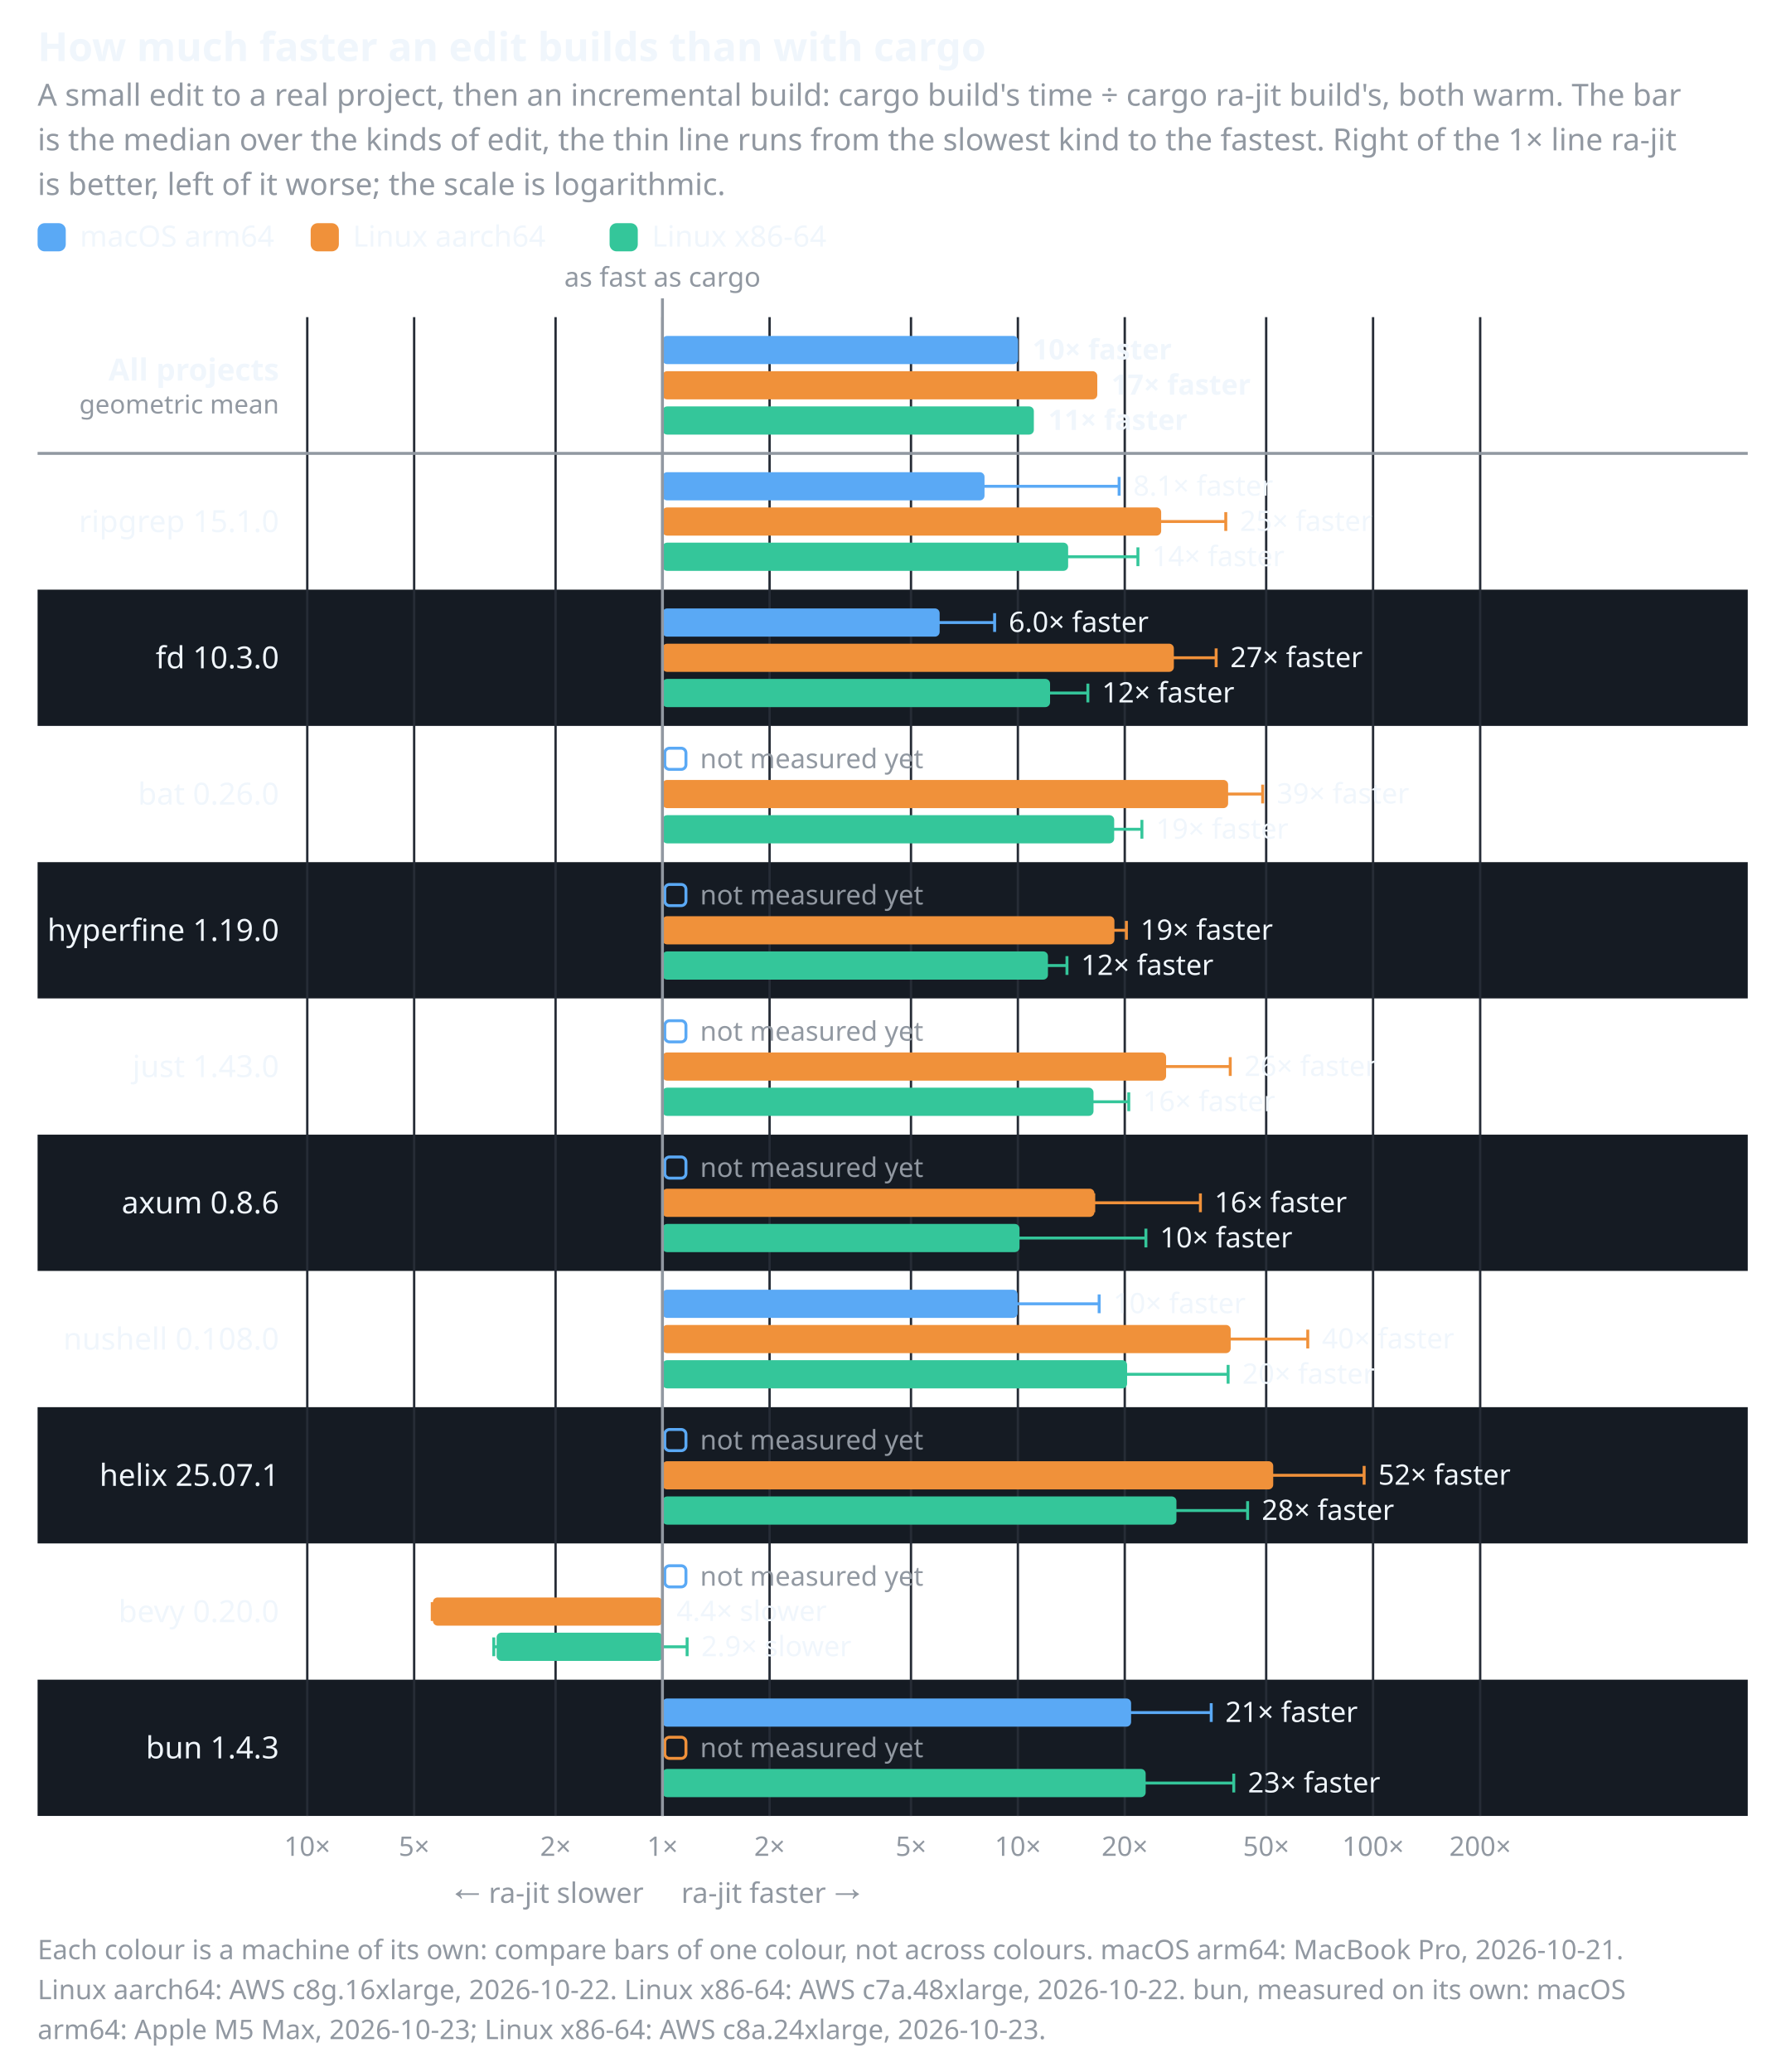
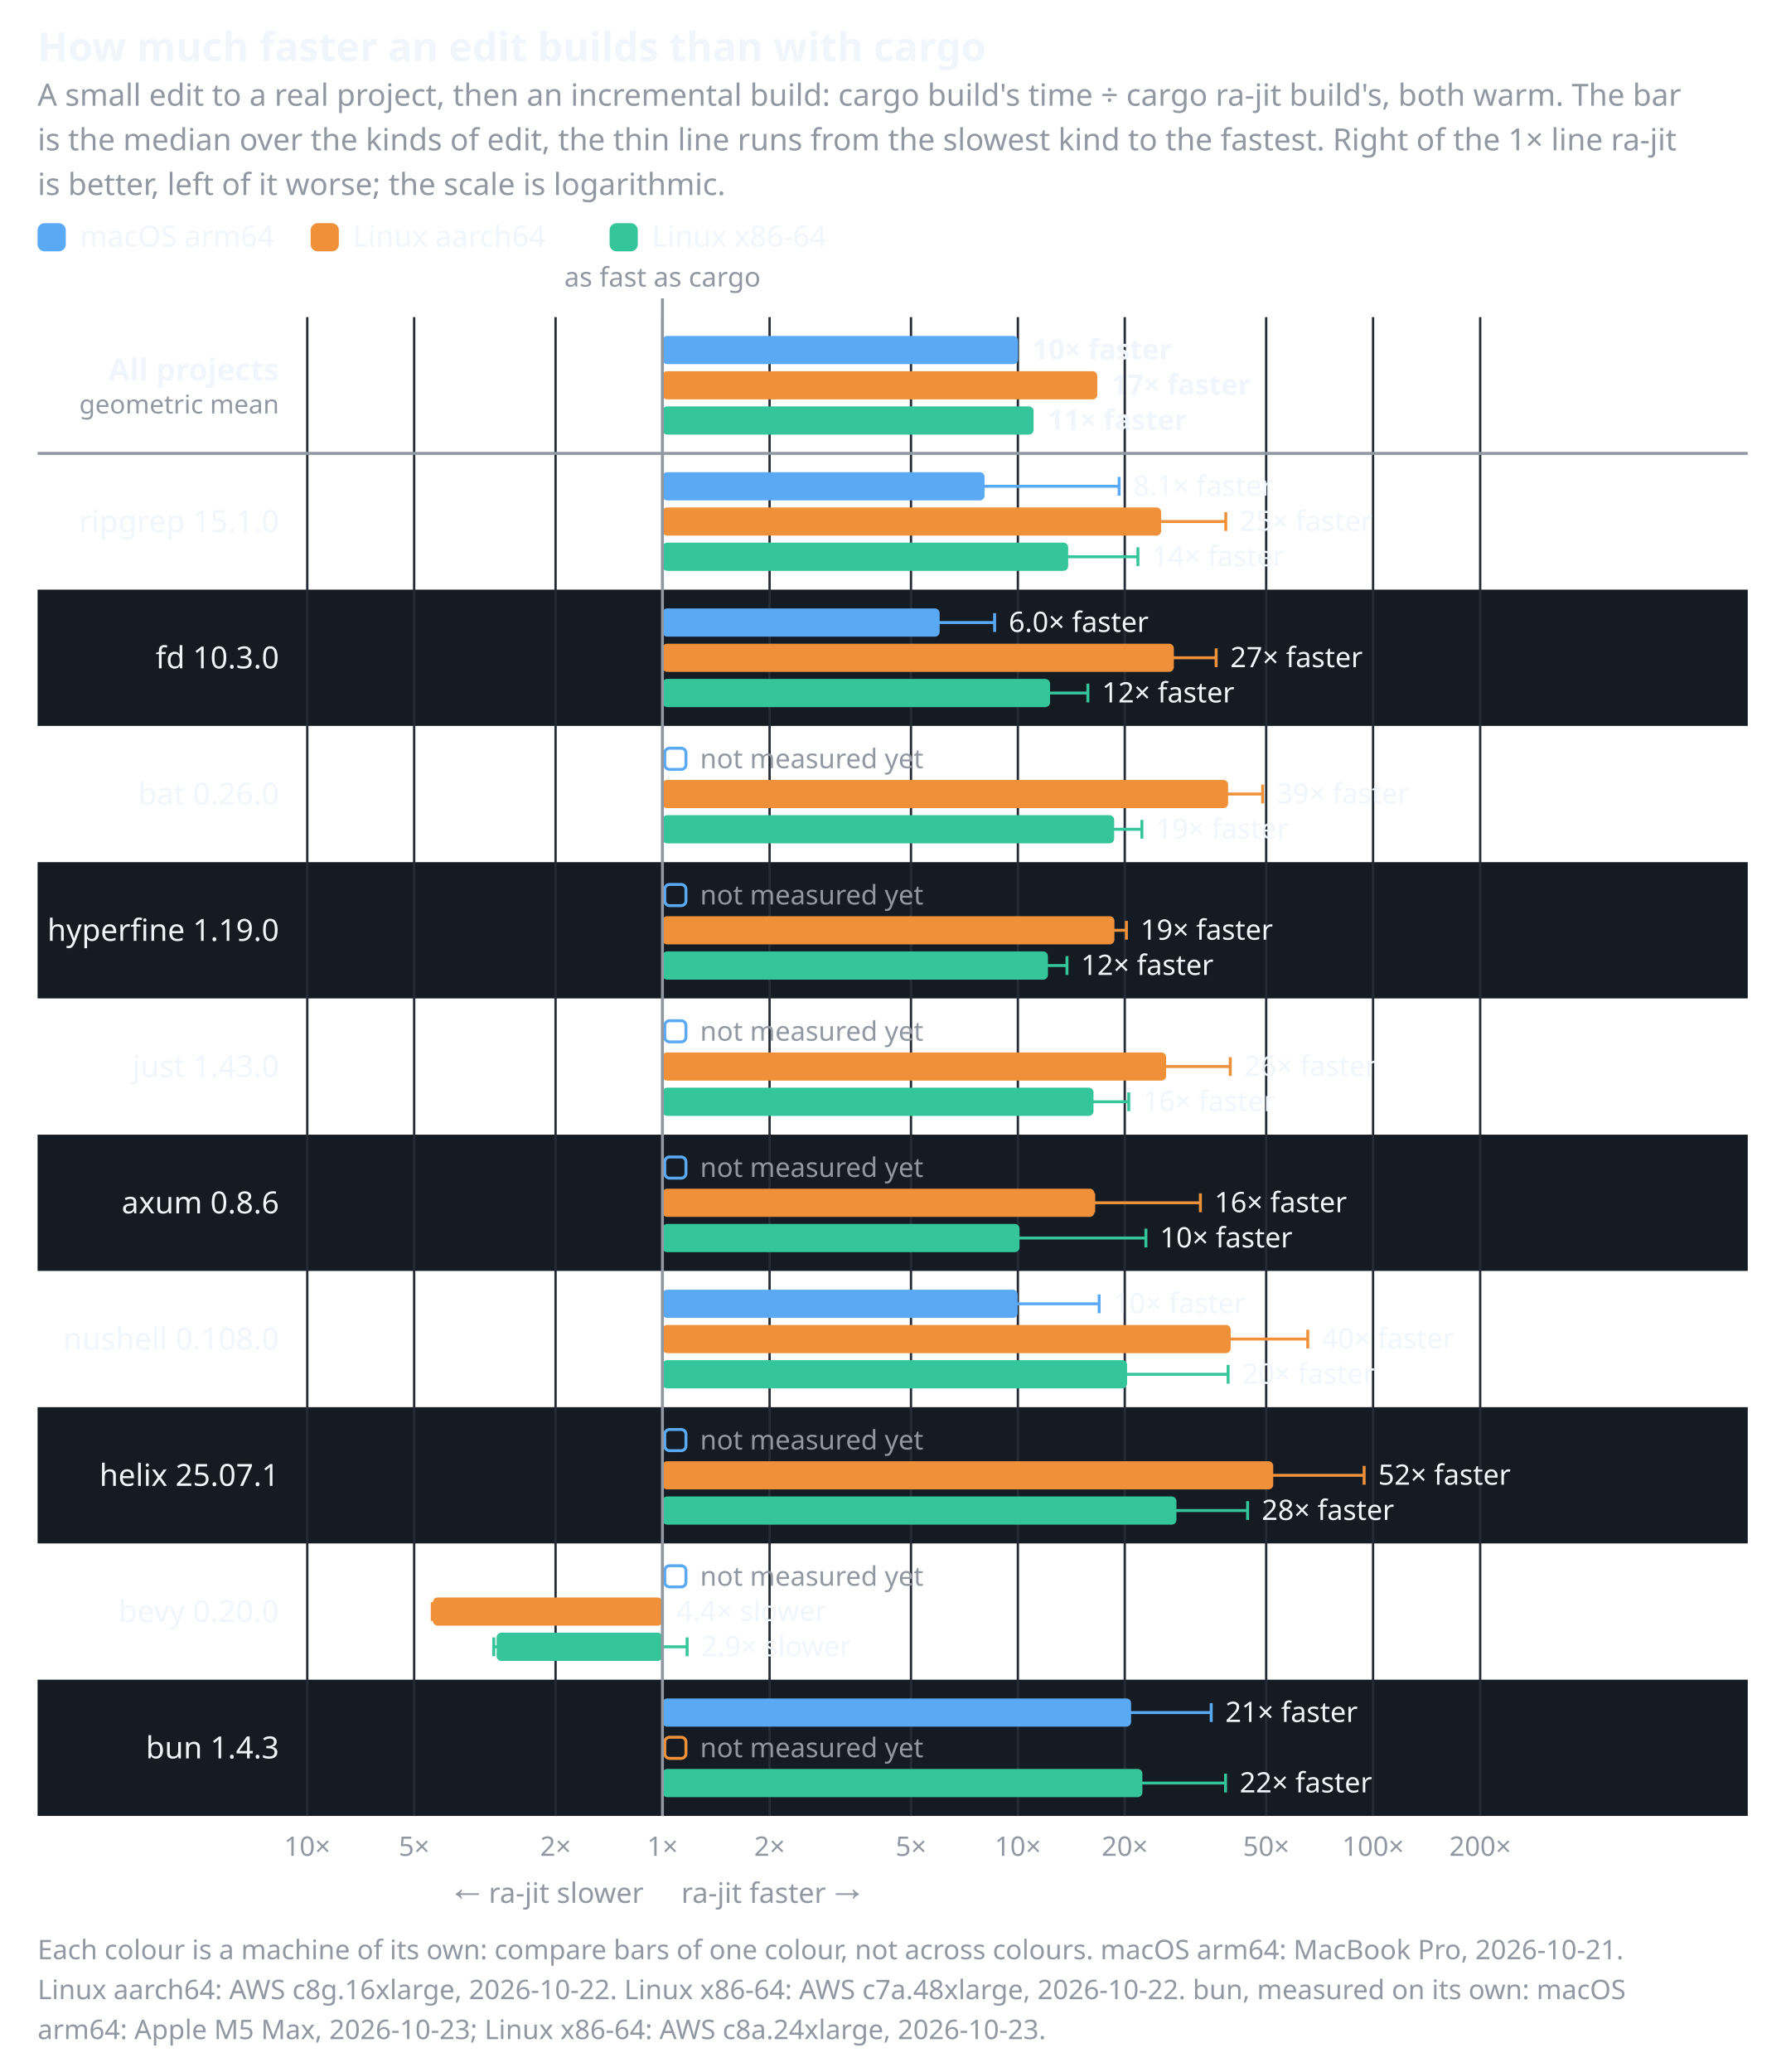
<svg xmlns="http://www.w3.org/2000/svg" width="760" height="882" viewBox="0 0 760 882" role="img" aria-label="How much faster an edit builds than with cargo">
  <style>text{font-family:-apple-system, BlinkMacSystemFont, 'Segoe UI', 'Noto Sans', Helvetica, Arial, sans-serif;fill:#f0f6fc}.d{fill:#9198a1}.b{font-weight:600}.v{font-variant-numeric:tabular-nums}.g{stroke:#262c36}.r{stroke:#9198a1;stroke-width:1.25}.z{fill:#151b23}.o{fill:none;stroke-width:1.25}.p0{fill:#5aa9f5}.w0{stroke:#5aa9f5}.p1{fill:#f0913a}.w1{stroke:#f0913a}.p2{fill:#34c69a}.w2{stroke:#34c69a}</style>
  <text x="16" y="26" font-size="17" class="b">How much faster an edit builds than with cargo</text>
  <text x="16" y="45" font-size="13" class="d">A small edit to a real project, then an incremental build: cargo build's time ÷ cargo ra-jit build's, both warm. The bar</text>
  <text x="16" y="64" font-size="13" class="d">is the median over the kinds of edit, the thin line runs from the slowest kind to the fastest. Right of the 1× line ra-jit</text>
  <text x="16" y="83" font-size="13" class="d">is better, left of it worse; the scale is logarithmic.</text>
  <rect x="16" y="95" width="12" height="12" rx="3" class="p0" />
  <text x="34" y="105" font-size="12.5">macOS arm64</text>
  <rect x="132.25" y="95" width="12" height="12" rx="3" class="p1" />
  <text x="150.2" y="105" font-size="12.5">Linux aarch64</text>
  <rect x="259.5" y="95" width="12" height="12" rx="3" class="p2" />
  <text x="277.5" y="105" font-size="12.5">Linux x86-64</text>
  <rect x="16" y="715" width="728" height="58" class="z" />
  <rect x="16" y="599" width="728" height="58" class="z" />
  <rect x="16" y="483" width="728" height="58" class="z" />
  <rect x="16" y="367" width="728" height="58" class="z" />
  <rect x="16" y="251" width="728" height="58" class="z" />
  <line x1="130.8" y1="135" x2="130.8" y2="773" class="g" />
  <line x1="176.3" y1="135" x2="176.3" y2="773" class="g" />
  <line x1="236.5" y1="135" x2="236.5" y2="773" class="g" />
  <line x1="282" y1="135" x2="282" y2="773" class="g" />
  <line x1="327.6" y1="135" x2="327.6" y2="773" class="g" />
  <line x1="387.8" y1="135" x2="387.8" y2="773" class="g" />
  <line x1="433.3" y1="135" x2="433.3" y2="773" class="g" />
  <line x1="478.8" y1="135" x2="478.8" y2="773" class="g" />
  <line x1="539" y1="135" x2="539" y2="773" class="g" />
  <line x1="584.5" y1="135" x2="584.5" y2="773" class="g" />
  <line x1="630.1" y1="135" x2="630.1" y2="773" class="g" />
  <line x1="16" y1="193" x2="744" y2="193" class="r" />
  <rect x="282" y="143" width="151.4" height="12" rx="2" class="p0" />
  <rect x="282" y="158" width="185.1" height="12" rx="2" class="p1" />
-   <rect x="282" y="173" width="158.1" height="12" rx="2" class="p2" />
+   <rect x="282" y="173" width="158" height="12" rx="2" class="p2" />
  <rect x="282" y="201" width="137.1" height="12" rx="2" class="p0" />
  <path d="M384.1 207H476.4M384.1 203v8M476.4 203v8" class="o w0" />
  <rect x="282" y="216" width="212.3" height="12" rx="2" class="p1" />
  <path d="M466.2 222H521.8M466.2 218v8M521.8 218v8" class="o w1" />
  <rect x="282" y="231" width="172.7" height="12" rx="2" class="p2" />
  <path d="M432.3 237H484.4M432.3 233v8M484.4 233v8" class="o w2" />
  <rect x="282" y="259" width="118" height="12" rx="2" class="p0" />
  <path d="M395.8 265H423.4M395.8 261v8M423.4 261v8" class="o w0" />
  <rect x="282" y="274" width="217.7" height="12" rx="2" class="p1" />
  <path d="M481.9 280H517.7M481.9 276v8M517.7 276v8" class="o w1" />
  <rect x="282" y="289" width="165" height="12" rx="2" class="p2" />
  <path d="M433.2 295H463.1M433.2 291v8M463.1 291v8" class="o w2" />
  <rect x="283" y="318.5" width="9" height="9" rx="2" class="o w0" />
  <rect x="282" y="332" width="240.8" height="12" rx="2" class="p1" />
  <path d="M501.1 338H537.5M501.1 334v8M537.5 334v8" class="o w1" />
  <rect x="282" y="347" width="192.3" height="12" rx="2" class="p2" />
  <path d="M440.8 353H486.1M440.8 349v8M486.1 349v8" class="o w2" />
  <rect x="283" y="376.5" width="9" height="9" rx="2" class="o w0" />
  <rect x="282" y="390" width="192.4" height="12" rx="2" class="p1" />
  <path d="M427.7 396H479.5M427.7 392v8M479.5 392v8" class="o w1" />
  <rect x="282" y="405" width="164.1" height="12" rx="2" class="p2" />
  <path d="M408 411H454.2M408 407v8M454.2 407v8" class="o w2" />
  <rect x="283" y="434.5" width="9" height="9" rx="2" class="o w0" />
  <rect x="282" y="448" width="214.4" height="12" rx="2" class="p1" />
  <path d="M484.3 454H523.7M484.3 450v8M523.7 450v8" class="o w1" />
  <rect x="282" y="463" width="183.5" height="12" rx="2" class="p2" />
  <path d="M448.7 469H480.5M448.7 465v8M480.5 465v8" class="o w2" />
  <rect x="283" y="492.5" width="9" height="9" rx="2" class="o w0" />
  <rect x="282" y="506" width="183.9" height="12" rx="2" class="p1" />
  <path d="M465.6 512H511M465.6 508v8M511 508v8" class="o w1" />
  <rect x="282" y="521" width="152" height="12" rx="2" class="p2" />
  <path d="M433.1 527H487.8M433.1 523v8M487.8 523v8" class="o w2" />
  <rect x="282" y="549" width="151.2" height="12" rx="2" class="p0" />
  <path d="M373 555H467.9M373 551v8M467.9 551v8" class="o w0" />
  <rect x="282" y="564" width="241.9" height="12" rx="2" class="p1" />
  <path d="M493.1 570H556.7M493.1 566v8M556.7 566v8" class="o w1" />
  <rect x="282" y="579" width="197.8" height="12" rx="2" class="p2" />
  <path d="M400.2 585H522.8M400.2 581v8M522.8 581v8" class="o w2" />
  <rect x="283" y="608.5" width="9" height="9" rx="2" class="o w0" />
  <rect x="282" y="622" width="260" height="12" rx="2" class="p1" />
  <path d="M510.7 628H580.7M510.7 624v8M580.7 624v8" class="o w1" />
  <rect x="282" y="637" width="218.8" height="12" rx="2" class="p2" />
  <path d="M458.8 643H531.1M458.8 639v8M531.1 639v8" class="o w2" />
  <rect x="283" y="666.5" width="9" height="9" rx="2" class="o w0" />
  <rect x="184.3" y="680" width="97.7" height="12" rx="2" class="p1" />
  <path d="M184 686H206.7M184 682v8M206.7 682v8" class="o w1" />
  <rect x="211.4" y="695" width="70.6" height="12" rx="2" class="p2" />
  <path d="M210.2 701H292.5M210.2 697v8M292.5 697v8" class="o w2" />
  <rect x="282" y="723" width="199.5" height="12" rx="2" class="p0" />
  <path d="M425 729H515.6M425 725v8M515.6 725v8" class="o w0" />
  <rect x="283" y="739.5" width="9" height="9" rx="2" class="o w1" />
-   <rect x="282" y="753" width="205.7" height="12" rx="2" class="p2" />
-   <path d="M465.8 759H525.2M465.8 755v8M525.2 755v8" class="o w2" />
+   <rect x="282" y="753" width="204.3" height="12" rx="2" class="p2" />
+   <path d="M466.5 759H521.7M466.5 755v8M521.7 755v8" class="o w2" />
  <line x1="282" y1="127" x2="282" y2="773" class="r" />
  <text x="130.8" y="790" font-size="11.5" text-anchor="middle" class="d v">10×</text>
  <text x="176.3" y="790" font-size="11.5" text-anchor="middle" class="d v">5×</text>
  <text x="236.5" y="790" font-size="11.5" text-anchor="middle" class="d v">2×</text>
  <text x="282" y="790" font-size="11.5" text-anchor="middle" class="d v">1×</text>
  <text x="327.6" y="790" font-size="11.5" text-anchor="middle" class="d v">2×</text>
  <text x="387.8" y="790" font-size="11.5" text-anchor="middle" class="d v">5×</text>
  <text x="433.3" y="790" font-size="11.5" text-anchor="middle" class="d v">10×</text>
  <text x="478.8" y="790" font-size="11.5" text-anchor="middle" class="d v">20×</text>
  <text x="539" y="790" font-size="11.5" text-anchor="middle" class="d v">50×</text>
  <text x="584.5" y="790" font-size="11.5" text-anchor="middle" class="d v">100×</text>
  <text x="630.1" y="790" font-size="11.5" text-anchor="middle" class="d v">200×</text>
  <text x="118.8" y="162" font-size="13" text-anchor="end" class="b">All projects</text>
  <text x="118.8" y="176" font-size="11" text-anchor="end" class="d">geometric mean</text>
  <text x="439.5" y="153" font-size="12" class="v b">10× faster</text>
  <text x="473.1" y="168" font-size="12" class="v b">17× faster</text>
-   <text x="446.2" y="183" font-size="12" class="v b">11× faster</text>
+   <text x="446" y="183" font-size="12" class="v b">11× faster</text>
  <text x="118.8" y="226.5" font-size="13" text-anchor="end">ripgrep 15.1.0</text>
  <text x="482.4" y="211" font-size="12" class="v">8.1× faster</text>
  <text x="527.8" y="226" font-size="12" class="v">25× faster</text>
  <text x="490.4" y="241" font-size="12" class="v">14× faster</text>
  <text x="118.8" y="284.5" font-size="13" text-anchor="end">fd 10.3.0</text>
  <text x="429.4" y="269" font-size="12" class="v">6.0× faster</text>
  <text x="523.7" y="284" font-size="12" class="v">27× faster</text>
  <text x="469.1" y="299" font-size="12" class="v">12× faster</text>
  <text x="118.8" y="342.5" font-size="13" text-anchor="end">bat 0.26.0</text>
  <text x="298" y="327" font-size="11.5" class="d">not measured yet</text>
  <text x="543.5" y="342" font-size="12" class="v">39× faster</text>
  <text x="492.1" y="357" font-size="12" class="v">19× faster</text>
  <text x="118.8" y="400.5" font-size="13" text-anchor="end">hyperfine 1.19.0</text>
  <text x="298" y="385" font-size="11.5" class="d">not measured yet</text>
  <text x="485.5" y="400" font-size="12" class="v">19× faster</text>
  <text x="460.2" y="415" font-size="12" class="v">12× faster</text>
  <text x="118.8" y="458.5" font-size="13" text-anchor="end">just 1.43.0</text>
  <text x="298" y="443" font-size="11.5" class="d">not measured yet</text>
  <text x="529.7" y="458" font-size="12" class="v">26× faster</text>
  <text x="486.5" y="473" font-size="12" class="v">16× faster</text>
  <text x="118.8" y="516.5" font-size="13" text-anchor="end">axum 0.8.6</text>
  <text x="298" y="501" font-size="11.5" class="d">not measured yet</text>
  <text x="517" y="516" font-size="12" class="v">16× faster</text>
  <text x="493.8" y="531" font-size="12" class="v">10× faster</text>
  <text x="118.8" y="574.5" font-size="13" text-anchor="end">nushell 0.108.0</text>
  <text x="473.9" y="559" font-size="12" class="v">10× faster</text>
  <text x="562.7" y="574" font-size="12" class="v">40× faster</text>
  <text x="528.8" y="589" font-size="12" class="v">20× faster</text>
  <text x="118.8" y="632.5" font-size="13" text-anchor="end">helix 25.07.1</text>
  <text x="298" y="617" font-size="11.5" class="d">not measured yet</text>
  <text x="586.7" y="632" font-size="12" class="v">52× faster</text>
  <text x="537.1" y="647" font-size="12" class="v">28× faster</text>
  <text x="118.8" y="690.5" font-size="13" text-anchor="end">bevy 0.20.0</text>
  <text x="298" y="675" font-size="11.5" class="d">not measured yet</text>
  <text x="288" y="690" font-size="12" class="v">4.4× slower</text>
  <text x="298.5" y="705" font-size="12" class="v">2.9× slower</text>
  <text x="118.8" y="748.5" font-size="13" text-anchor="end">bun 1.4.3</text>
  <text x="521.6" y="733" font-size="12" class="v">21× faster</text>
  <text x="298" y="748" font-size="11.5" class="d">not measured yet</text>
-   <text x="531.2" y="763" font-size="12" class="v">23× faster</text>
+   <text x="527.7" y="763" font-size="12" class="v">22× faster</text>
  <text x="282" y="122" font-size="11.5" text-anchor="middle" class="d">as fast as cargo</text>
  <text x="274" y="810" font-size="12" text-anchor="end" class="d">← ra-jit slower</text>
  <text x="290" y="810" font-size="12" class="d">ra-jit faster →</text>
  <text x="16" y="834" font-size="11.5" class="d">Each colour is a machine of its own: compare bars of one colour, not across colours. macOS arm64: MacBook Pro, 2026-10-21.</text>
  <text x="16" y="851" font-size="11.5" class="d">Linux aarch64: AWS c8g.16xlarge, 2026-10-22. Linux x86-64: AWS c7a.48xlarge, 2026-10-22. bun, measured on its own: macOS</text>
  <text x="16" y="868" font-size="11.5" class="d">arm64: Apple M5 Max, 2026-10-23; Linux x86-64: AWS c8a.24xlarge, 2026-10-23.</text>
</svg>
